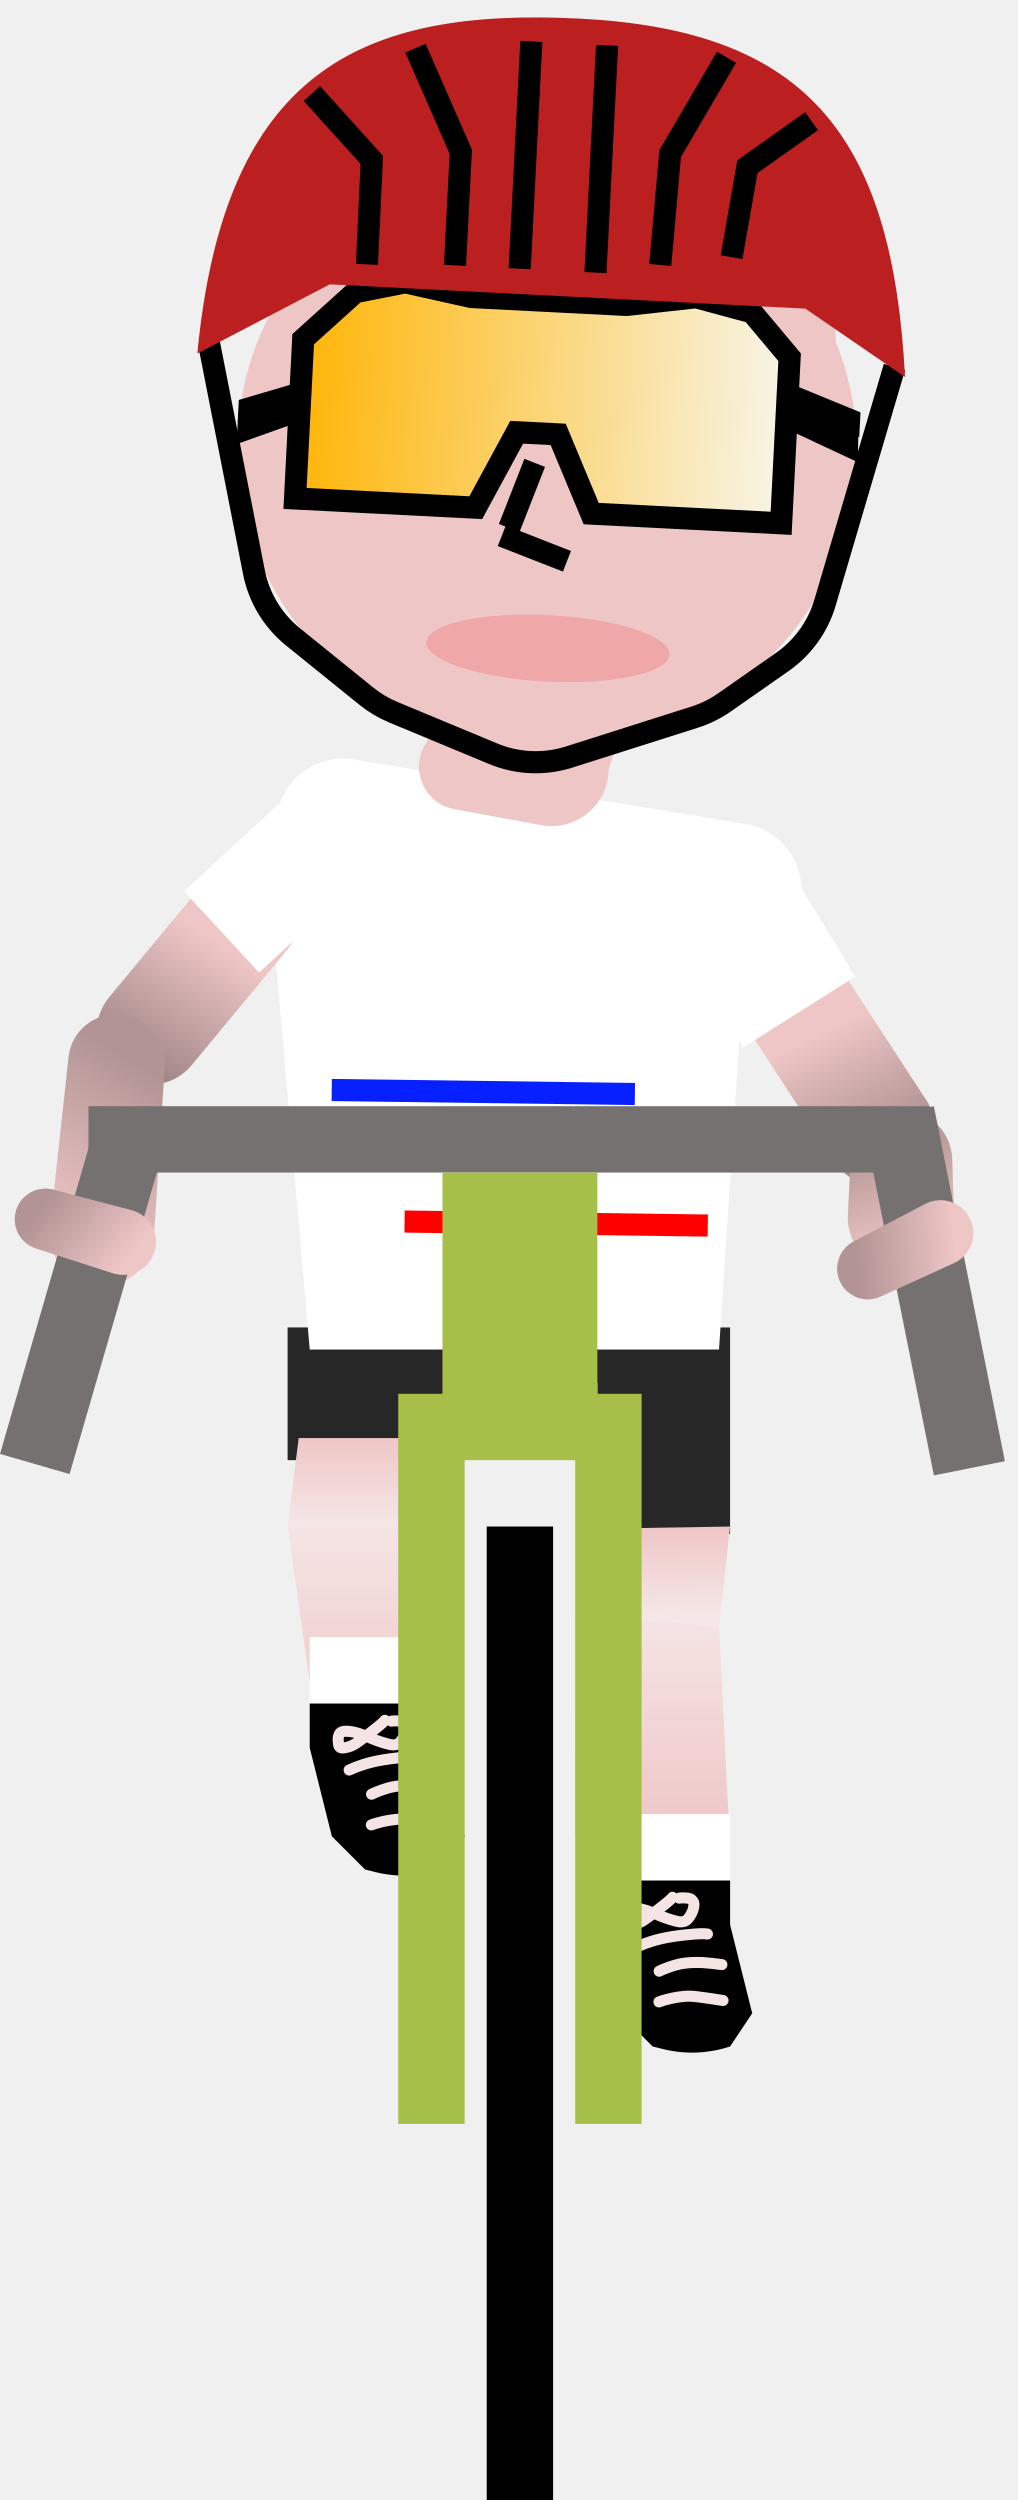
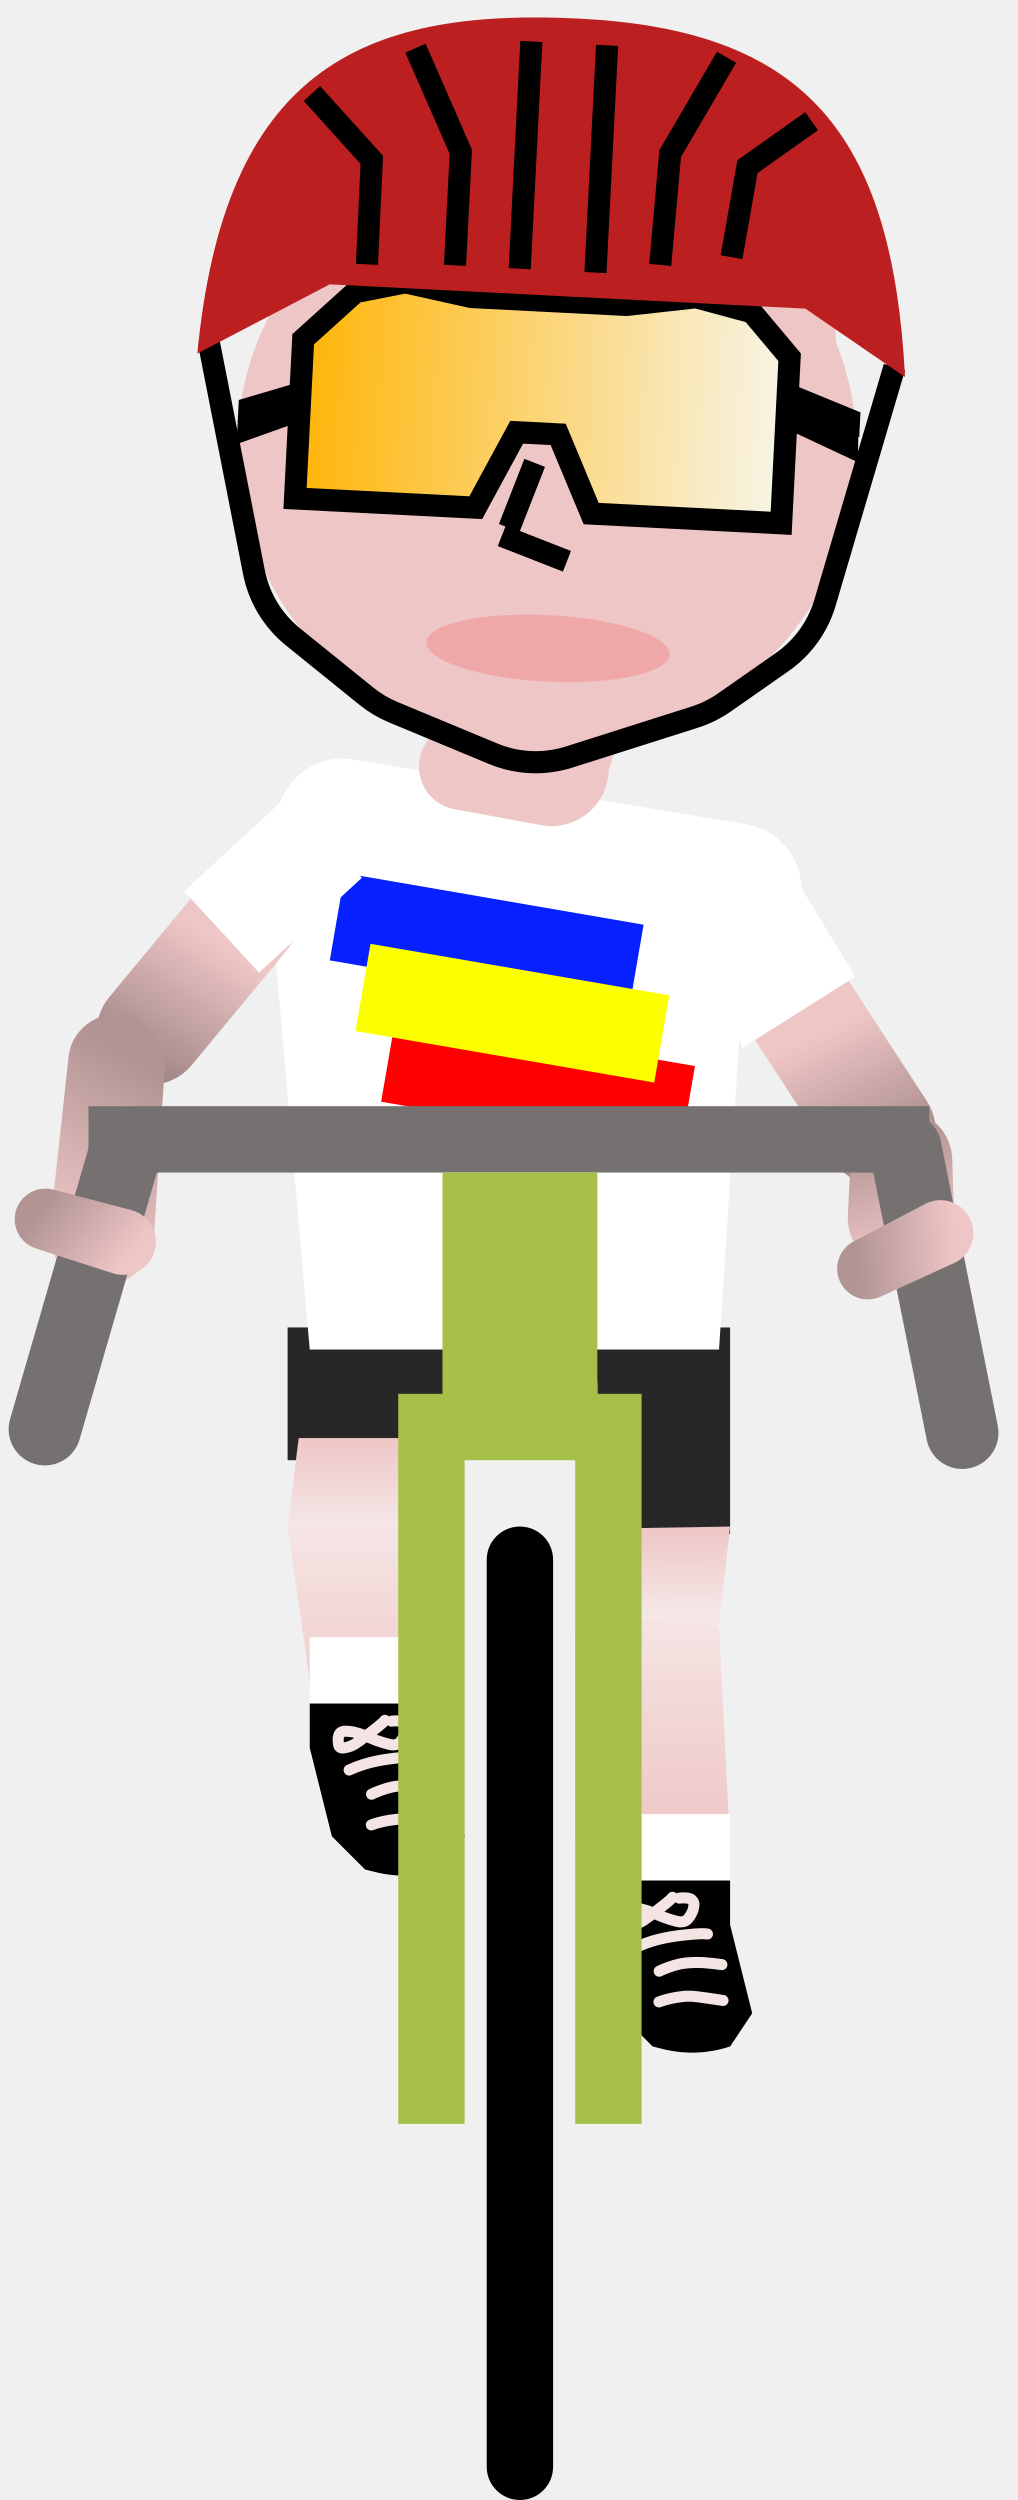
<svg xmlns="http://www.w3.org/2000/svg" width="46" height="113" viewBox="0 0 46 113" fill="none">
  <path d="M12.531 36.802C12.8 35.167 14.344 34.06 15.979 34.329L33.709 37.25C35.344 37.52 36.451 39.063 36.182 40.698C35.913 42.333 34.369 43.44 32.734 43.17L15.003 40.25C13.369 39.98 12.262 38.437 12.531 36.802Z" fill="white" />
  <rect x="13" y="60" width="8" height="6" fill="#272727" />
  <path d="M20.576 62.333L19.97 60H33V69.333H27V62.5L20.576 62.333Z" fill="#272727" />
  <path d="M12 38H34L32.5 61H31.006H15.006H14L12 38Z" fill="white" />
-   <line x1="28.697" y1="49.449" x2="14.994" y2="49.268" stroke="#0720FF" />
-   <line x1="31.992" y1="55.395" x2="18.288" y2="55.213" stroke="#FF0000" />
-   <line x1="30.345" y1="52.42" x2="16.641" y2="52.239" stroke="#FBFF00" />
+   <line x1="28.751" y1="43.768" x2="15.246" y2="41.439" stroke="#0720FF" stroke-width="4" />
+   <line x1="31.072" y1="50.157" x2="17.567" y2="47.827" stroke="#FF0000" stroke-width="4" />
+   <line x1="29.912" y1="46.961" x2="16.407" y2="44.632" stroke="#FBFF00" stroke-width="4" />
  <path d="M18.886 29.156L28.722 30.96L27.509 34.804C27.483 36.396 26.034 37.584 24.468 37.297L20.544 36.577C19.162 36.324 18.489 34.739 19.266 33.568C19.563 33.122 19.663 32.574 19.544 32.051L18.886 29.156Z" fill="#EFC6C6" />
  <path d="M12.67 11.166L37.637 12.442L37.881 17.461L11.915 16.134L12.67 11.166Z" fill="#EFC6C6" />
  <ellipse cx="24.726" cy="20.293" rx="14" ry="13.5" transform="rotate(2.92552 24.7258 20.2926)" fill="#EFC6C6" />
  <path d="M35.307 23.653L26.722 23.215L26.6 22.924L25.23 19.634L23.354 19.538L21.654 22.671L21.504 22.948L13.336 22.53L13.704 15.333L16.06 13.206L16.196 13.179L18.322 12.761L18.424 12.784L21.3 13.425L28.319 13.784L31.368 13.446L31.462 13.435L31.553 13.46L33.836 14.077L33.988 14.118L34.089 14.238L35.565 15.997L35.691 16.148L35.307 23.653Z" fill="url(#paint0_linear_181_164)" stroke="black" />
  <path d="M10.794 18.077L13.682 17.224L13.955 18.186L10.743 19.075L10.794 18.077Z" fill="black" />
  <path d="M10.75 19.021L13.014 18.188L13.287 19.151L10.692 20.075L10.75 19.021Z" fill="black" />
  <path d="M38.894 18.639L35.747 17.349L35.33 18.398L38.836 19.767L38.894 18.639Z" fill="black" />
  <path d="M38.794 19.688L36.059 18.378L35.642 19.428L38.778 20.895L38.794 19.688Z" fill="black" />
  <line x1="24.168" y1="20.922" x2="23.016" y2="23.867" stroke="black" />
  <line x1="22.681" y1="24.218" x2="25.626" y2="25.37" stroke="black" />
  <ellipse cx="24.766" cy="29.306" rx="5.5" ry="1.5" transform="rotate(2.92552 24.7659 29.3061)" fill="#EFA7A7" />
  <path d="M27 69.098L32.999 69L32.5 73.5L27.065 73.097L27 69.098Z" fill="url(#paint1_linear_181_164)" />
  <path d="M13.5 65H19L21 69H13L13.5 65Z" fill="url(#paint2_linear_181_164)" />
  <path d="M13 69H21L18.5 79.5H14.5L13 69Z" fill="url(#paint3_linear_181_164)" />
  <path d="M26 73L32.5 73.5L33 83.5L26 83V73Z" fill="url(#paint4_linear_181_164)" />
  <rect x="14" y="74" width="6" height="4" fill="white" />
  <path d="M14 79V77H20V79L21 83L20 84.5C19.02 84.827 17.968 84.867 16.966 84.617L16.5 84.5L15 83L14 79Z" fill="black" />
  <path d="M16.785 82.486C16.828 82.471 16.87 82.455 16.958 82.427C17.046 82.4 17.178 82.361 17.349 82.324C17.52 82.287 17.727 82.255 17.907 82.238C18.086 82.221 18.232 82.221 18.52 82.254C18.808 82.287 19.232 82.353 19.681 82.421" stroke="#F5E4E4" stroke-width="0.5" stroke-linecap="round" />
  <path d="M16.794 81.099C16.847 81.073 16.9 81.046 17.015 81C17.13 80.953 17.305 80.887 17.479 80.835C17.653 80.783 17.82 80.748 18.036 80.726C18.251 80.704 18.51 80.696 18.782 80.71C19.054 80.725 19.332 80.762 19.628 80.8" stroke="#F5E4E4" stroke-width="0.5" stroke-linecap="round" />
  <path d="M15.781 80.006C15.828 79.985 15.874 79.964 15.976 79.921C16.077 79.879 16.232 79.815 16.457 79.746C16.683 79.676 16.974 79.602 17.341 79.542C17.707 79.482 18.14 79.438 18.413 79.417C18.686 79.397 18.788 79.402 18.854 79.406C18.92 79.411 18.947 79.415 18.976 79.419" stroke="#F5E4E4" stroke-width="0.5" stroke-linecap="round" />
  <path d="M17.398 77.758C17.391 77.766 17.384 77.775 17.358 77.805C17.331 77.835 17.285 77.886 17.082 78.05C16.879 78.214 16.521 78.49 16.302 78.651C16.084 78.812 16.017 78.85 15.951 78.881C15.886 78.913 15.824 78.937 15.762 78.957C15.7 78.976 15.639 78.991 15.591 78.999C15.512 79.013 15.467 79.01 15.44 79.007C15.373 78.997 15.339 78.953 15.315 78.909C15.309 78.898 15.308 78.89 15.303 78.849C15.297 78.808 15.29 78.734 15.287 78.676C15.283 78.618 15.285 78.579 15.289 78.543C15.296 78.476 15.319 78.419 15.344 78.373C15.381 78.307 15.428 78.292 15.493 78.266C15.518 78.256 15.559 78.252 15.637 78.252C15.716 78.251 15.831 78.258 15.976 78.288C16.121 78.318 16.292 78.372 16.465 78.441C16.639 78.509 16.81 78.59 17 78.662C17.191 78.734 17.396 78.794 17.526 78.827C17.657 78.861 17.705 78.866 17.74 78.869C17.795 78.873 17.852 78.865 17.922 78.847C17.956 78.838 17.985 78.823 18.013 78.805C18.041 78.787 18.066 78.765 18.098 78.728C18.129 78.692 18.167 78.641 18.2 78.59C18.233 78.538 18.26 78.485 18.28 78.442C18.3 78.399 18.313 78.367 18.326 78.321C18.339 78.275 18.353 78.216 18.36 78.173C18.372 78.103 18.366 78.054 18.36 78.016C18.352 77.964 18.305 77.906 18.252 77.857C18.236 77.842 18.211 77.831 18.183 77.82C18.154 77.809 18.12 77.801 18.067 77.794C18.015 77.787 17.946 77.782 17.887 77.782C17.828 77.781 17.78 77.785 17.751 77.789C17.721 77.792 17.711 77.794 17.7 77.796" stroke="#F5E4E4" stroke-width="0.5" stroke-linecap="round" />
  <rect x="27" y="82" width="6" height="4" fill="white" />
  <path d="M27 87V85H33V87L34 91L33 92.5C32.02 92.827 30.968 92.867 29.966 92.617L29.5 92.5L28 91L27 87Z" fill="black" />
  <path d="M29.785 90.486C29.828 90.471 29.87 90.455 29.958 90.427C30.046 90.4 30.178 90.361 30.349 90.324C30.52 90.287 30.727 90.255 30.907 90.238C31.086 90.221 31.232 90.221 31.52 90.254C31.808 90.287 32.232 90.353 32.681 90.421" stroke="#F5E4E4" stroke-width="0.5" stroke-linecap="round" />
  <path d="M29.794 89.099C29.847 89.073 29.9 89.046 30.015 89C30.13 88.953 30.305 88.887 30.479 88.835C30.653 88.783 30.82 88.748 31.036 88.726C31.251 88.704 31.51 88.696 31.782 88.71C32.054 88.725 32.332 88.762 32.629 88.8" stroke="#F5E4E4" stroke-width="0.5" stroke-linecap="round" />
  <path d="M28.781 88.006C28.828 87.985 28.874 87.964 28.976 87.921C29.077 87.879 29.232 87.815 29.457 87.746C29.683 87.676 29.974 87.602 30.341 87.542C30.707 87.482 31.14 87.438 31.413 87.417C31.686 87.397 31.788 87.402 31.854 87.406C31.92 87.411 31.947 87.415 31.976 87.419" stroke="#F5E4E4" stroke-width="0.5" stroke-linecap="round" />
  <path d="M30.398 85.758C30.391 85.766 30.384 85.775 30.358 85.805C30.331 85.835 30.285 85.886 30.082 86.05C29.879 86.214 29.521 86.49 29.302 86.651C29.084 86.812 29.017 86.85 28.951 86.881C28.886 86.913 28.824 86.937 28.762 86.957C28.7 86.976 28.639 86.991 28.591 86.999C28.512 87.013 28.467 87.01 28.44 87.007C28.373 86.997 28.339 86.953 28.315 86.909C28.309 86.898 28.308 86.89 28.302 86.849C28.297 86.808 28.29 86.734 28.287 86.676C28.283 86.618 28.285 86.579 28.289 86.543C28.296 86.476 28.319 86.419 28.344 86.373C28.381 86.307 28.428 86.292 28.493 86.266C28.518 86.256 28.559 86.252 28.637 86.252C28.716 86.251 28.831 86.258 28.976 86.288C29.121 86.318 29.292 86.372 29.465 86.441C29.639 86.509 29.81 86.59 30 86.662C30.191 86.734 30.396 86.794 30.526 86.827C30.657 86.861 30.705 86.866 30.74 86.869C30.795 86.873 30.852 86.865 30.922 86.847C30.956 86.838 30.985 86.823 31.013 86.805C31.041 86.787 31.066 86.765 31.098 86.728C31.129 86.692 31.167 86.641 31.2 86.59C31.233 86.538 31.26 86.485 31.28 86.442C31.3 86.399 31.313 86.367 31.326 86.321C31.339 86.275 31.353 86.216 31.36 86.173C31.372 86.103 31.366 86.054 31.36 86.016C31.352 85.964 31.305 85.906 31.252 85.857C31.236 85.842 31.211 85.831 31.183 85.82C31.154 85.809 31.12 85.801 31.067 85.794C31.015 85.787 30.946 85.782 30.887 85.782C30.828 85.781 30.78 85.785 30.751 85.789C30.721 85.792 30.711 85.794 30.7 85.796" stroke="#F5E4E4" stroke-width="0.5" stroke-linecap="round" />
  <rect width="11.598" height="4.831" rx="2.416" transform="matrix(-0.637953 0.770075 0.770075 0.637953 10.793 38)" fill="url(#paint5_linear_181_164)" />
  <path d="M7.449 48.16C7.51 47.197 6.931 46.308 6.026 45.973C4.693 45.479 3.25 46.371 3.096 47.785L2.255 55.513C2.114 56.809 3.051 57.975 4.347 58.116C5.685 58.261 6.874 57.261 6.958 55.918L7.449 48.16Z" fill="url(#paint6_linear_181_164)" />
  <rect x="8.32" y="40.287" width="6.321" height="5" transform="rotate(-42.6912 8.32031 40.2871)" fill="white" />
  <rect x="36.7" y="41.797" width="12.004" height="5" rx="2.5" transform="rotate(56.9077 36.7002 41.7969)" fill="url(#paint7_linear_181_164)" />
  <path d="M38.449 52.349C38.5 51.276 39.289 50.382 40.348 50.196C41.726 49.955 42.998 50.99 43.041 52.389L43.122 54.969C43.163 56.294 42.122 57.402 40.797 57.443C39.396 57.487 38.256 56.327 38.324 54.928L38.449 52.349Z" fill="url(#paint8_linear_181_164)" />
  <path d="M35.268 38.562L38.655 44.146L33.564 47.362L31.044 41.124L35.268 38.562Z" fill="white" />
  <rect x="4" y="50" width="38" height="3" fill="#767171" />
-   <rect x="4.55" y="50" width="3.273" height="16.363" transform="rotate(16.1447 4.55029 50)" fill="#767171" />
-   <rect x="39" y="50.643" width="3.273" height="16.363" transform="rotate(-11.32 39 50.6426)" fill="#767171" />
+   <rect x="4.55" y="50" width="3.273" height="16.363" rx="1.636" transform="rotate(16.1447 4.55029 50)" fill="#767171" />
+   <rect x="39" y="50.643" width="3.273" height="16.363" rx="1.636" transform="rotate(-11.32 39 50.6426)" fill="#767171" />
  <path d="M2.407 53.77C1.799 53.61 1.159 53.879 0.847 54.425C0.411 55.191 0.789 56.165 1.629 56.435L5.106 57.553C5.888 57.804 6.726 57.374 6.977 56.592C7.239 55.78 6.764 54.915 5.939 54.698L2.407 53.77Z" fill="url(#paint9_linear_181_164)" />
  <path d="M38.583 56.114C38.026 56.406 37.735 57.036 37.873 57.649C38.067 58.51 39.003 58.974 39.805 58.607L43.127 57.089C43.874 56.747 44.203 55.864 43.862 55.117C43.507 54.341 42.574 54.022 41.818 54.418L38.583 56.114Z" fill="url(#paint10_linear_181_164)" />
  <rect x="20" y="53" width="7" height="13" fill="#A5BF49" />
  <rect x="18" y="63" width="3" height="33" fill="#A5BF49" />
  <rect x="26" y="63" width="3" height="33" fill="#A5BF49" />
-   <rect x="22" y="69" width="3" height="44" fill="black" />
+   <rect x="22" y="69" width="3" height="44" rx="1.5" fill="black" />
  <path d="M9.444 15.505L11.478 25.86C11.704 27.012 12.328 28.047 13.241 28.785L16.557 31.466C16.928 31.766 17.34 32.011 17.781 32.194L22.29 34.069C23.381 34.523 24.598 34.576 25.724 34.218L31.397 32.415C31.878 32.262 32.333 32.037 32.747 31.748L35.359 29.922C36.289 29.273 36.97 28.326 37.291 27.238L40.429 16.588" stroke="black" />
  <path d="M40.907 17.042L36.404 13.951L25.564 13.397L14.905 12.852L8.919 15.979C10.14 3.292 16.192 0.33 26.206 0.842C36.219 1.353 40.333 5.855 40.907 17.042Z" fill="#BC1F1F" />
  <path d="M16.586 11.949L16.805 7.227L14.097 4.226" stroke="black" />
  <path d="M33.066 11.624L33.785 7.531L36.684 5.477" stroke="black" />
  <path d="M20.566 11.994L20.829 6.861L18.779 2.176" stroke="black" />
  <path d="M29.843 11.977L30.292 6.939L32.84 2.588" stroke="black" />
  <line x1="23.491" y1="12.146" x2="24.016" y2="1.874" stroke="black" />
  <line x1="26.915" y1="12.322" x2="27.44" y2="2.05" stroke="black" />
  <defs>
    <linearGradient id="paint0_linear_181_164" x1="12.837" y1="17.68" x2="35.807" y2="18.854" gradientUnits="userSpaceOnUse">
      <stop stop-color="#FFB300" />
      <stop offset="1" stop-color="#F7F6EB" />
    </linearGradient>
    <linearGradient id="paint1_linear_181_164" x1="30" y1="69.049" x2="30.065" y2="73.048" gradientUnits="userSpaceOnUse">
      <stop stop-color="#EFC6C6" />
      <stop offset="1" stop-color="#F5E7E7" />
    </linearGradient>
    <linearGradient id="paint2_linear_181_164" x1="17" y1="65" x2="17" y2="69" gradientUnits="userSpaceOnUse">
      <stop stop-color="#EFC6C6" />
      <stop offset="1" stop-color="#F5E7E7" />
    </linearGradient>
    <linearGradient id="paint3_linear_181_164" x1="17" y1="79" x2="17" y2="69" gradientUnits="userSpaceOnUse">
      <stop stop-color="#EFC6C6" />
      <stop offset="1" stop-color="#F5E4E4" />
    </linearGradient>
    <linearGradient id="paint4_linear_181_164" x1="29" y1="83" x2="29" y2="73" gradientUnits="userSpaceOnUse">
      <stop stop-color="#EFC6C6" />
      <stop offset="1" stop-color="#F5E4E4" />
    </linearGradient>
    <linearGradient id="paint5_linear_181_164" x1="4.189" y1="2.049" x2="11.537" y2="2.927" gradientUnits="userSpaceOnUse">
      <stop stop-color="#EFC6C6" />
      <stop offset="1" stop-color="#987F7F" />
    </linearGradient>
    <linearGradient id="paint6_linear_181_164" x1="4.228" y1="56.489" x2="8.468" y2="49.417" gradientUnits="userSpaceOnUse">
      <stop stop-color="#EFC6C6" />
      <stop offset="1" stop-color="#B29494" />
    </linearGradient>
    <linearGradient id="paint7_linear_181_164" x1="41.035" y1="43.917" x2="48.641" y2="44.826" gradientUnits="userSpaceOnUse">
      <stop stop-color="#EFC6C6" />
      <stop offset="1" stop-color="#987F7F" />
    </linearGradient>
    <linearGradient id="paint8_linear_181_164" x1="41.029" y1="56.489" x2="39.558" y2="51.521" gradientUnits="userSpaceOnUse">
      <stop stop-color="#EFC6C6" />
      <stop offset="1" stop-color="#B29494" />
    </linearGradient>
    <linearGradient id="paint9_linear_181_164" x1="6.113" y1="56.503" x2="2.622" y2="53.685" gradientUnits="userSpaceOnUse">
      <stop stop-color="#EFC6C6" />
      <stop offset="1" stop-color="#B29494" />
    </linearGradient>
    <linearGradient id="paint10_linear_181_164" x1="43.163" y1="55.634" x2="38.685" y2="55.907" gradientUnits="userSpaceOnUse">
      <stop stop-color="#EFC6C6" />
      <stop offset="1" stop-color="#B29494" />
    </linearGradient>
  </defs>
</svg>
